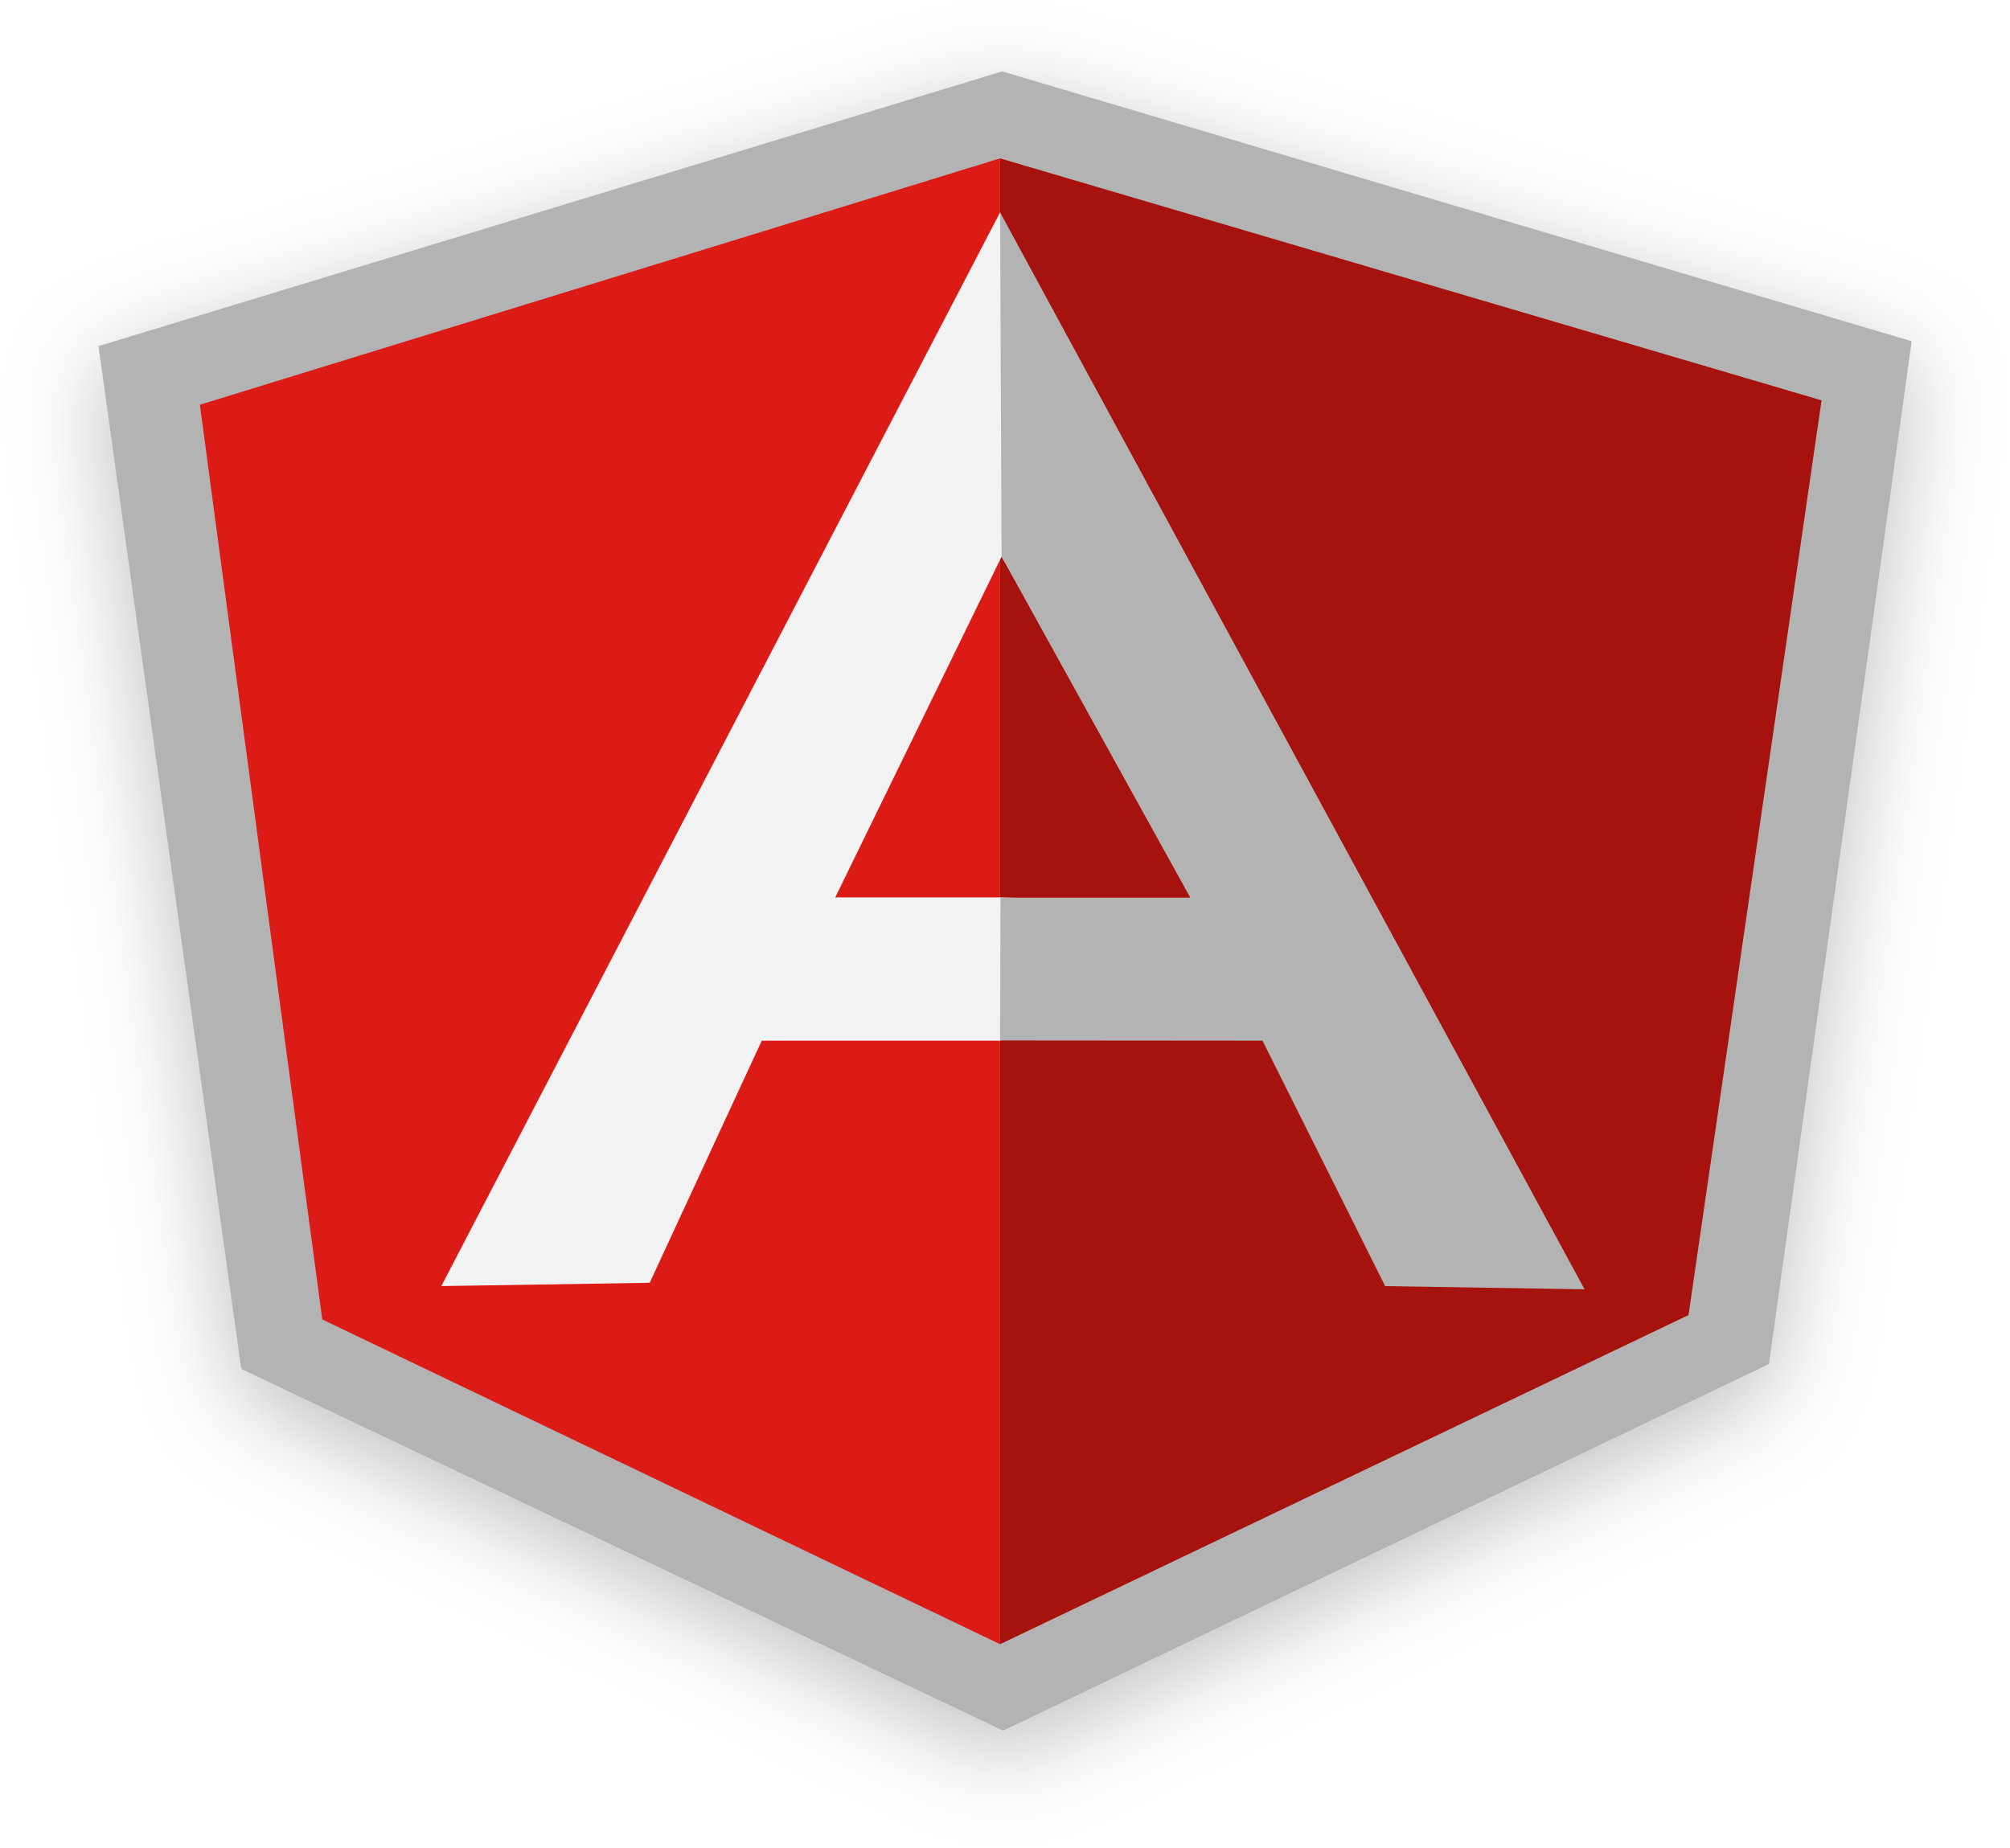
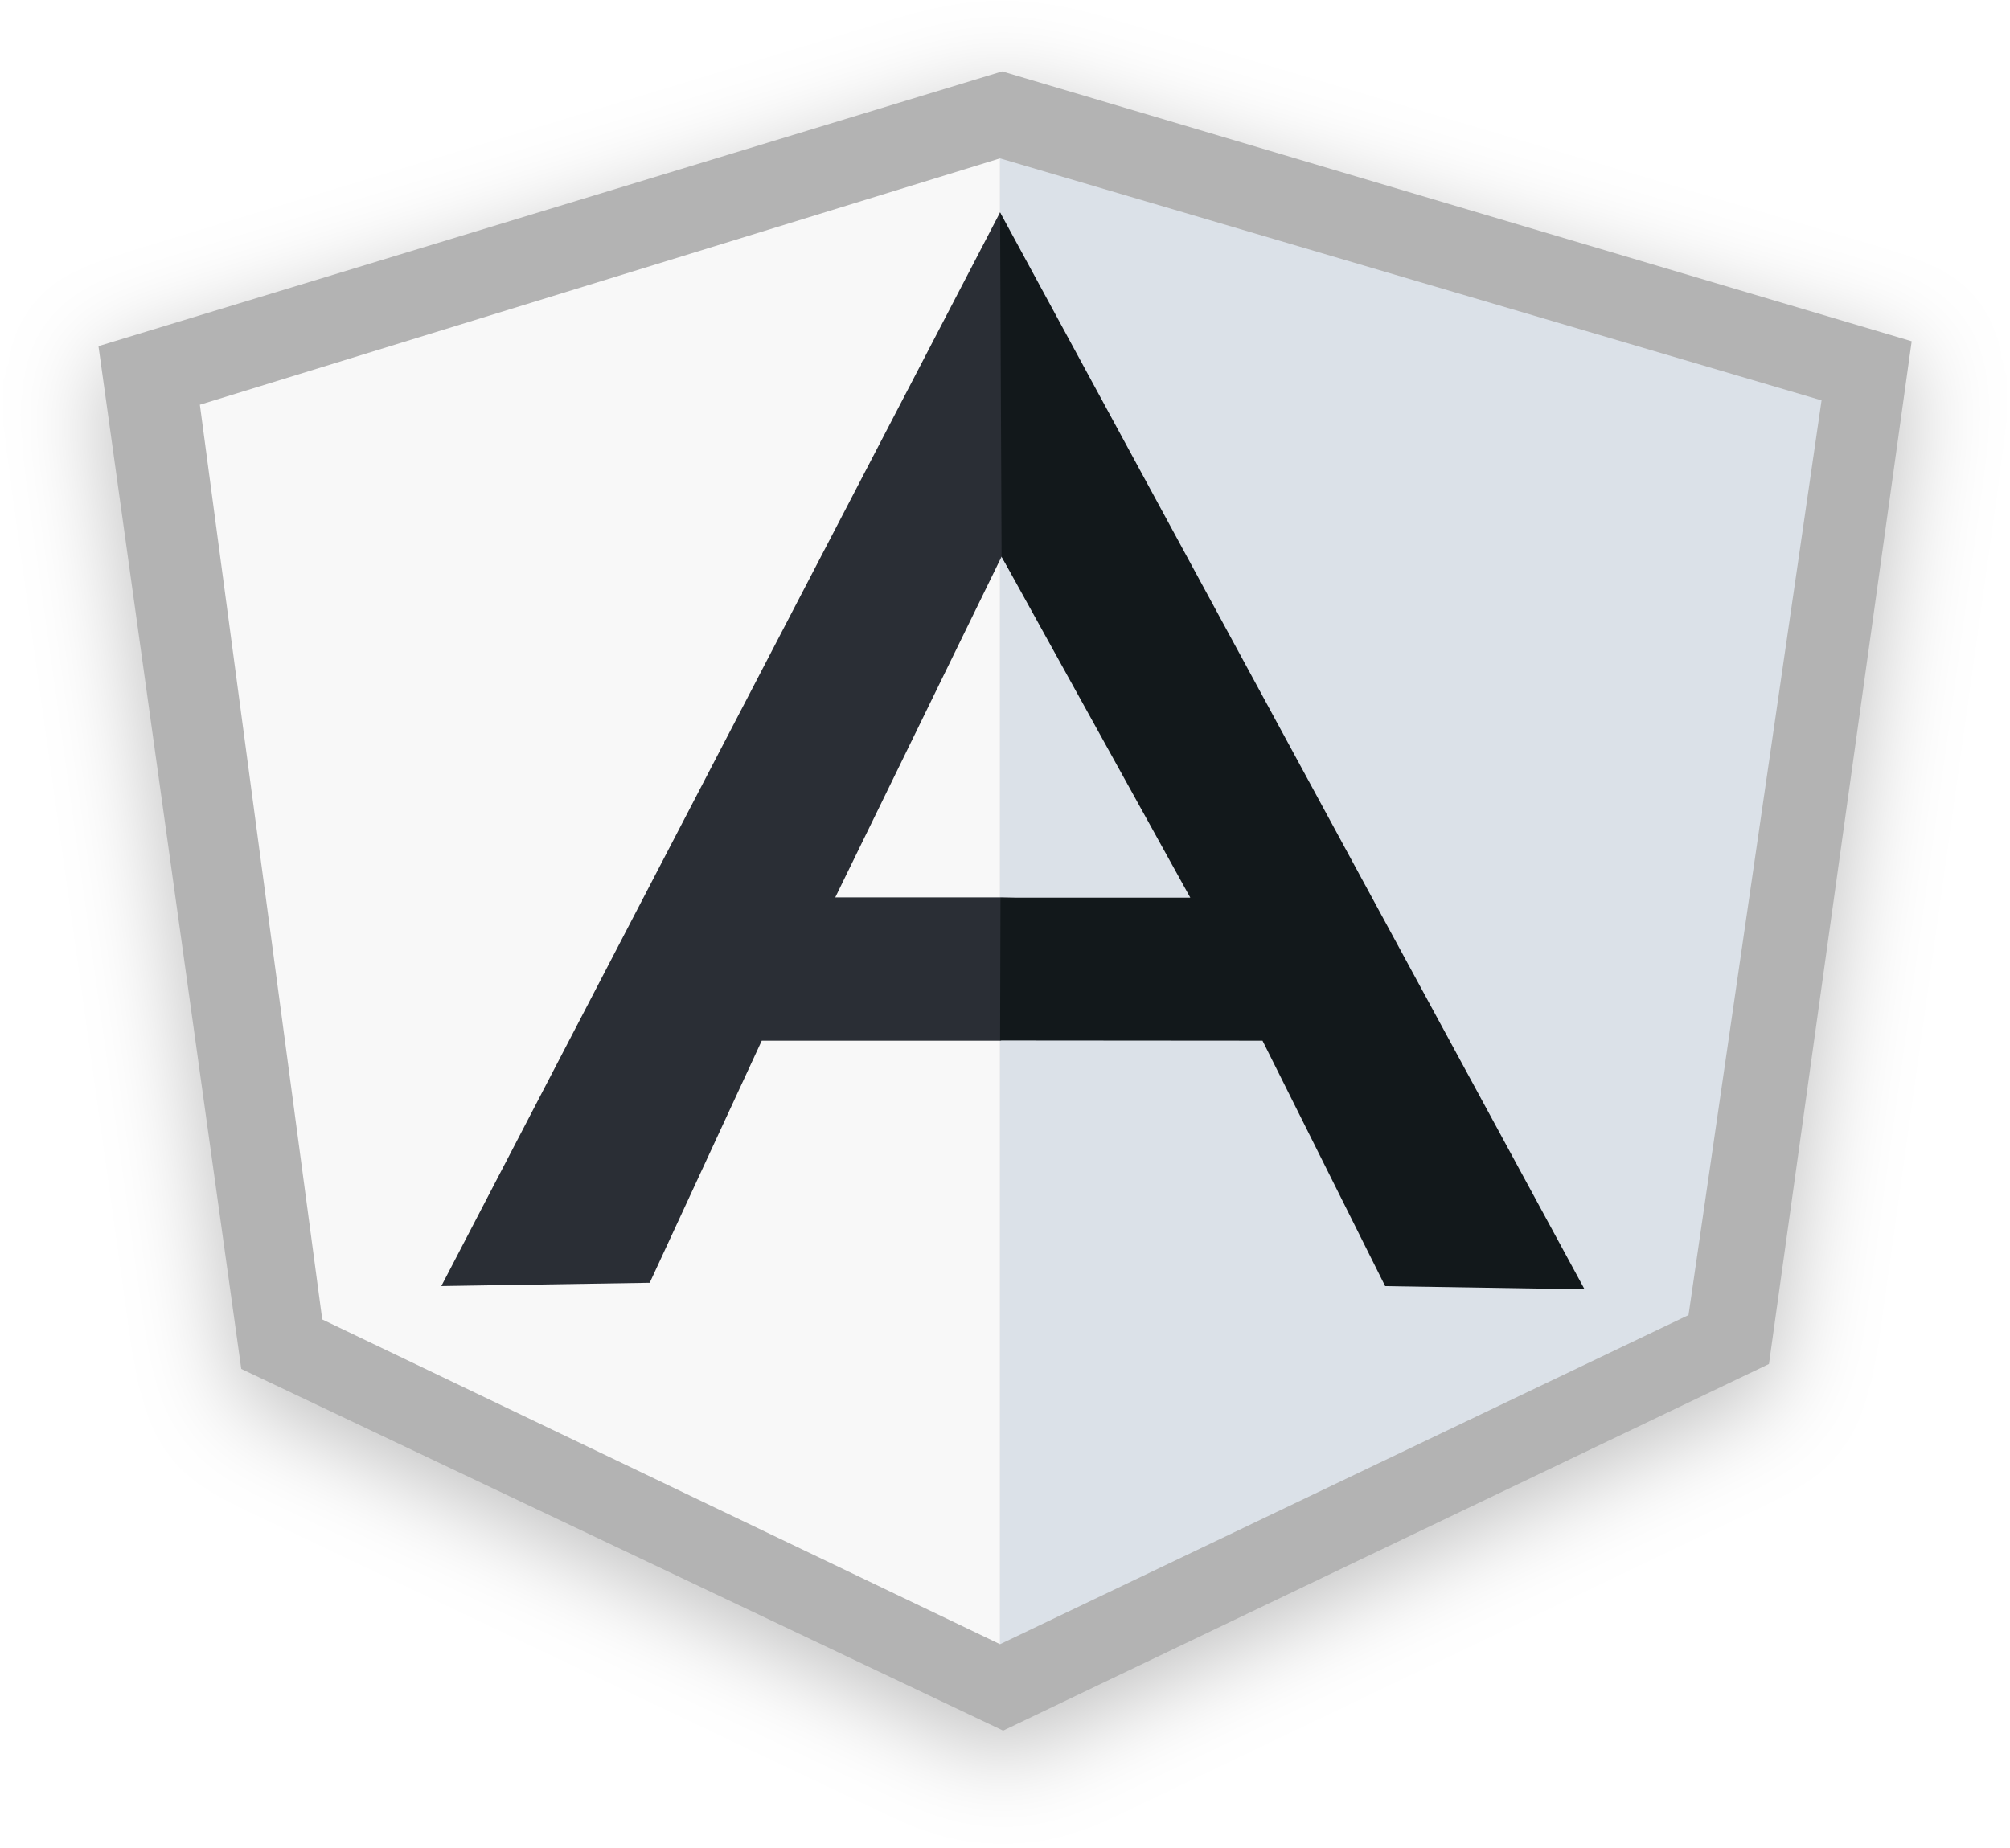
<svg xmlns="http://www.w3.org/2000/svg" width="87" height="80" viewBox="0 0 87 80" fill="none">
  <g filter="url(#filter0_d)">
    <path d="M43.378 3.091L4.262 14.985L10.443 59.264L43.42 74.923L76.567 59.051L82.745 14.774L43.378 3.091Z" fill="#B3B3B3" />
-     <path d="M78.844 17.333L43.287 6.857V71.182L73.085 56.933L78.844 17.333H78.844Z" fill="#A6120D" />
-     <path d="M8.651 17.522L13.948 57.123L43.286 71.182V6.856L8.652 17.522L8.651 17.522Z" fill="#DD1B16" />
-     <path d="M53.075 41.1L43.287 45.055H32.971L28.122 55.535L19.102 55.678L43.287 9.193L53.075 41.1V41.1ZM52.129 39.109L43.352 24.098L36.153 38.851H43.287L52.129 39.11V39.109Z" fill="#F2F2F2" />
-     <path d="M43.287 9.193L43.352 24.098L51.52 38.862H43.305L43.287 45.045L54.646 45.054L59.955 55.68L68.586 55.818L43.287 9.193Z" fill="#B3B3B3" />
+     <path d="M78.844 17.333L43.287 6.857V71.182L73.085 56.933L78.844 17.333H78.844Z" fill="#DBE1E8" />
+     <path d="M8.651 17.522L13.948 57.123L43.286 71.182V6.856L8.652 17.522L8.651 17.522Z" fill="#F8F8F8" />
+     <path d="M53.075 41.1L43.287 45.055H32.971L28.122 55.535L19.102 55.678L43.287 9.193L53.075 41.1V41.1ZM52.129 39.109L43.352 24.098L36.153 38.851H43.287L52.129 39.11V39.109Z" fill="#2A2E35" />
+     <path d="M43.287 9.193L43.352 24.098L51.52 38.862H43.305L43.287 45.045L54.646 45.054L59.955 55.68L68.586 55.818L43.287 9.193Z" fill="#12181B" />
  </g>
  <defs>
    <filter id="filter0_d" x="0" y="0" width="87" height="80" filterUnits="userSpaceOnUse" color-interpolation-filters="sRGB">
      <feFlood flood-opacity="0" result="BackgroundImageFix" />
      <feColorMatrix in="SourceAlpha" type="matrix" values="0 0 0 0 0 0 0 0 0 0 0 0 0 0 0 0 0 0 127 0" />
      <feOffset dy="1" />
      <feGaussianBlur stdDeviation="2" />
      <feColorMatrix type="matrix" values="0 0 0 0 0 0 0 0 0 0 0 0 0 0 0 0 0 0 0.25 0" />
      <feBlend mode="normal" in2="BackgroundImageFix" result="effect1_dropShadow" />
      <feBlend mode="normal" in="SourceGraphic" in2="effect1_dropShadow" result="shape" />
    </filter>
  </defs>
</svg>
